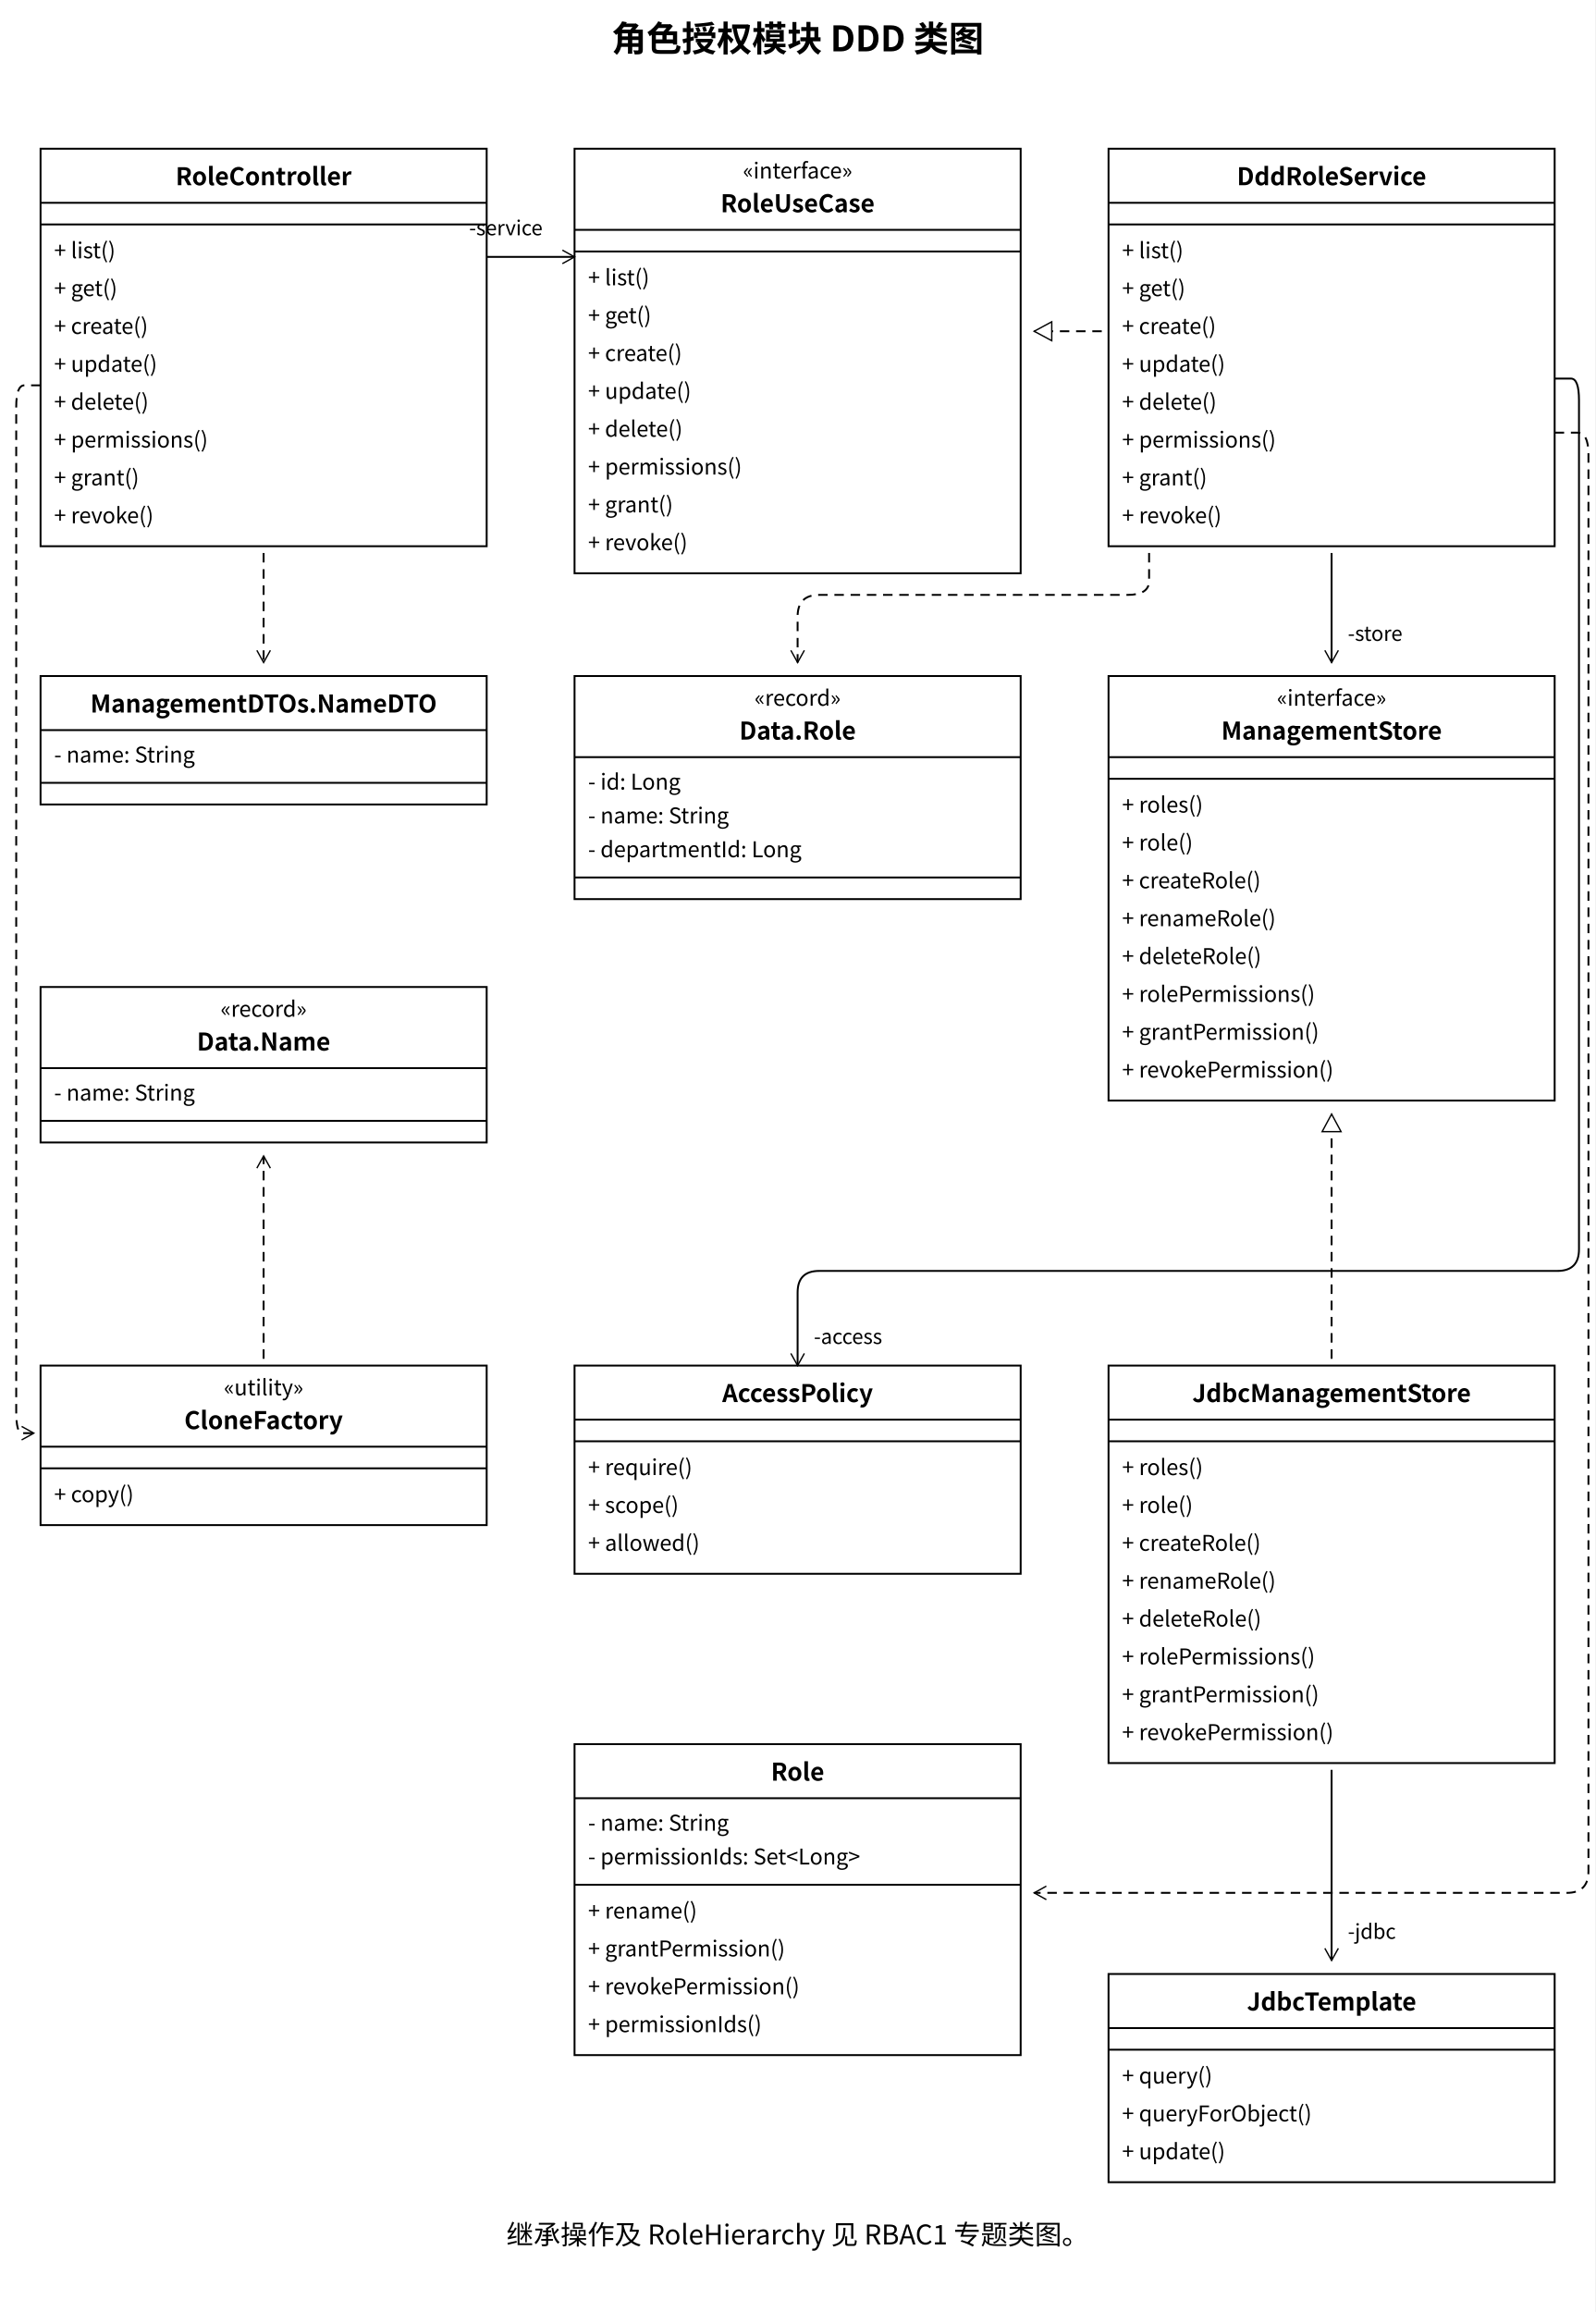
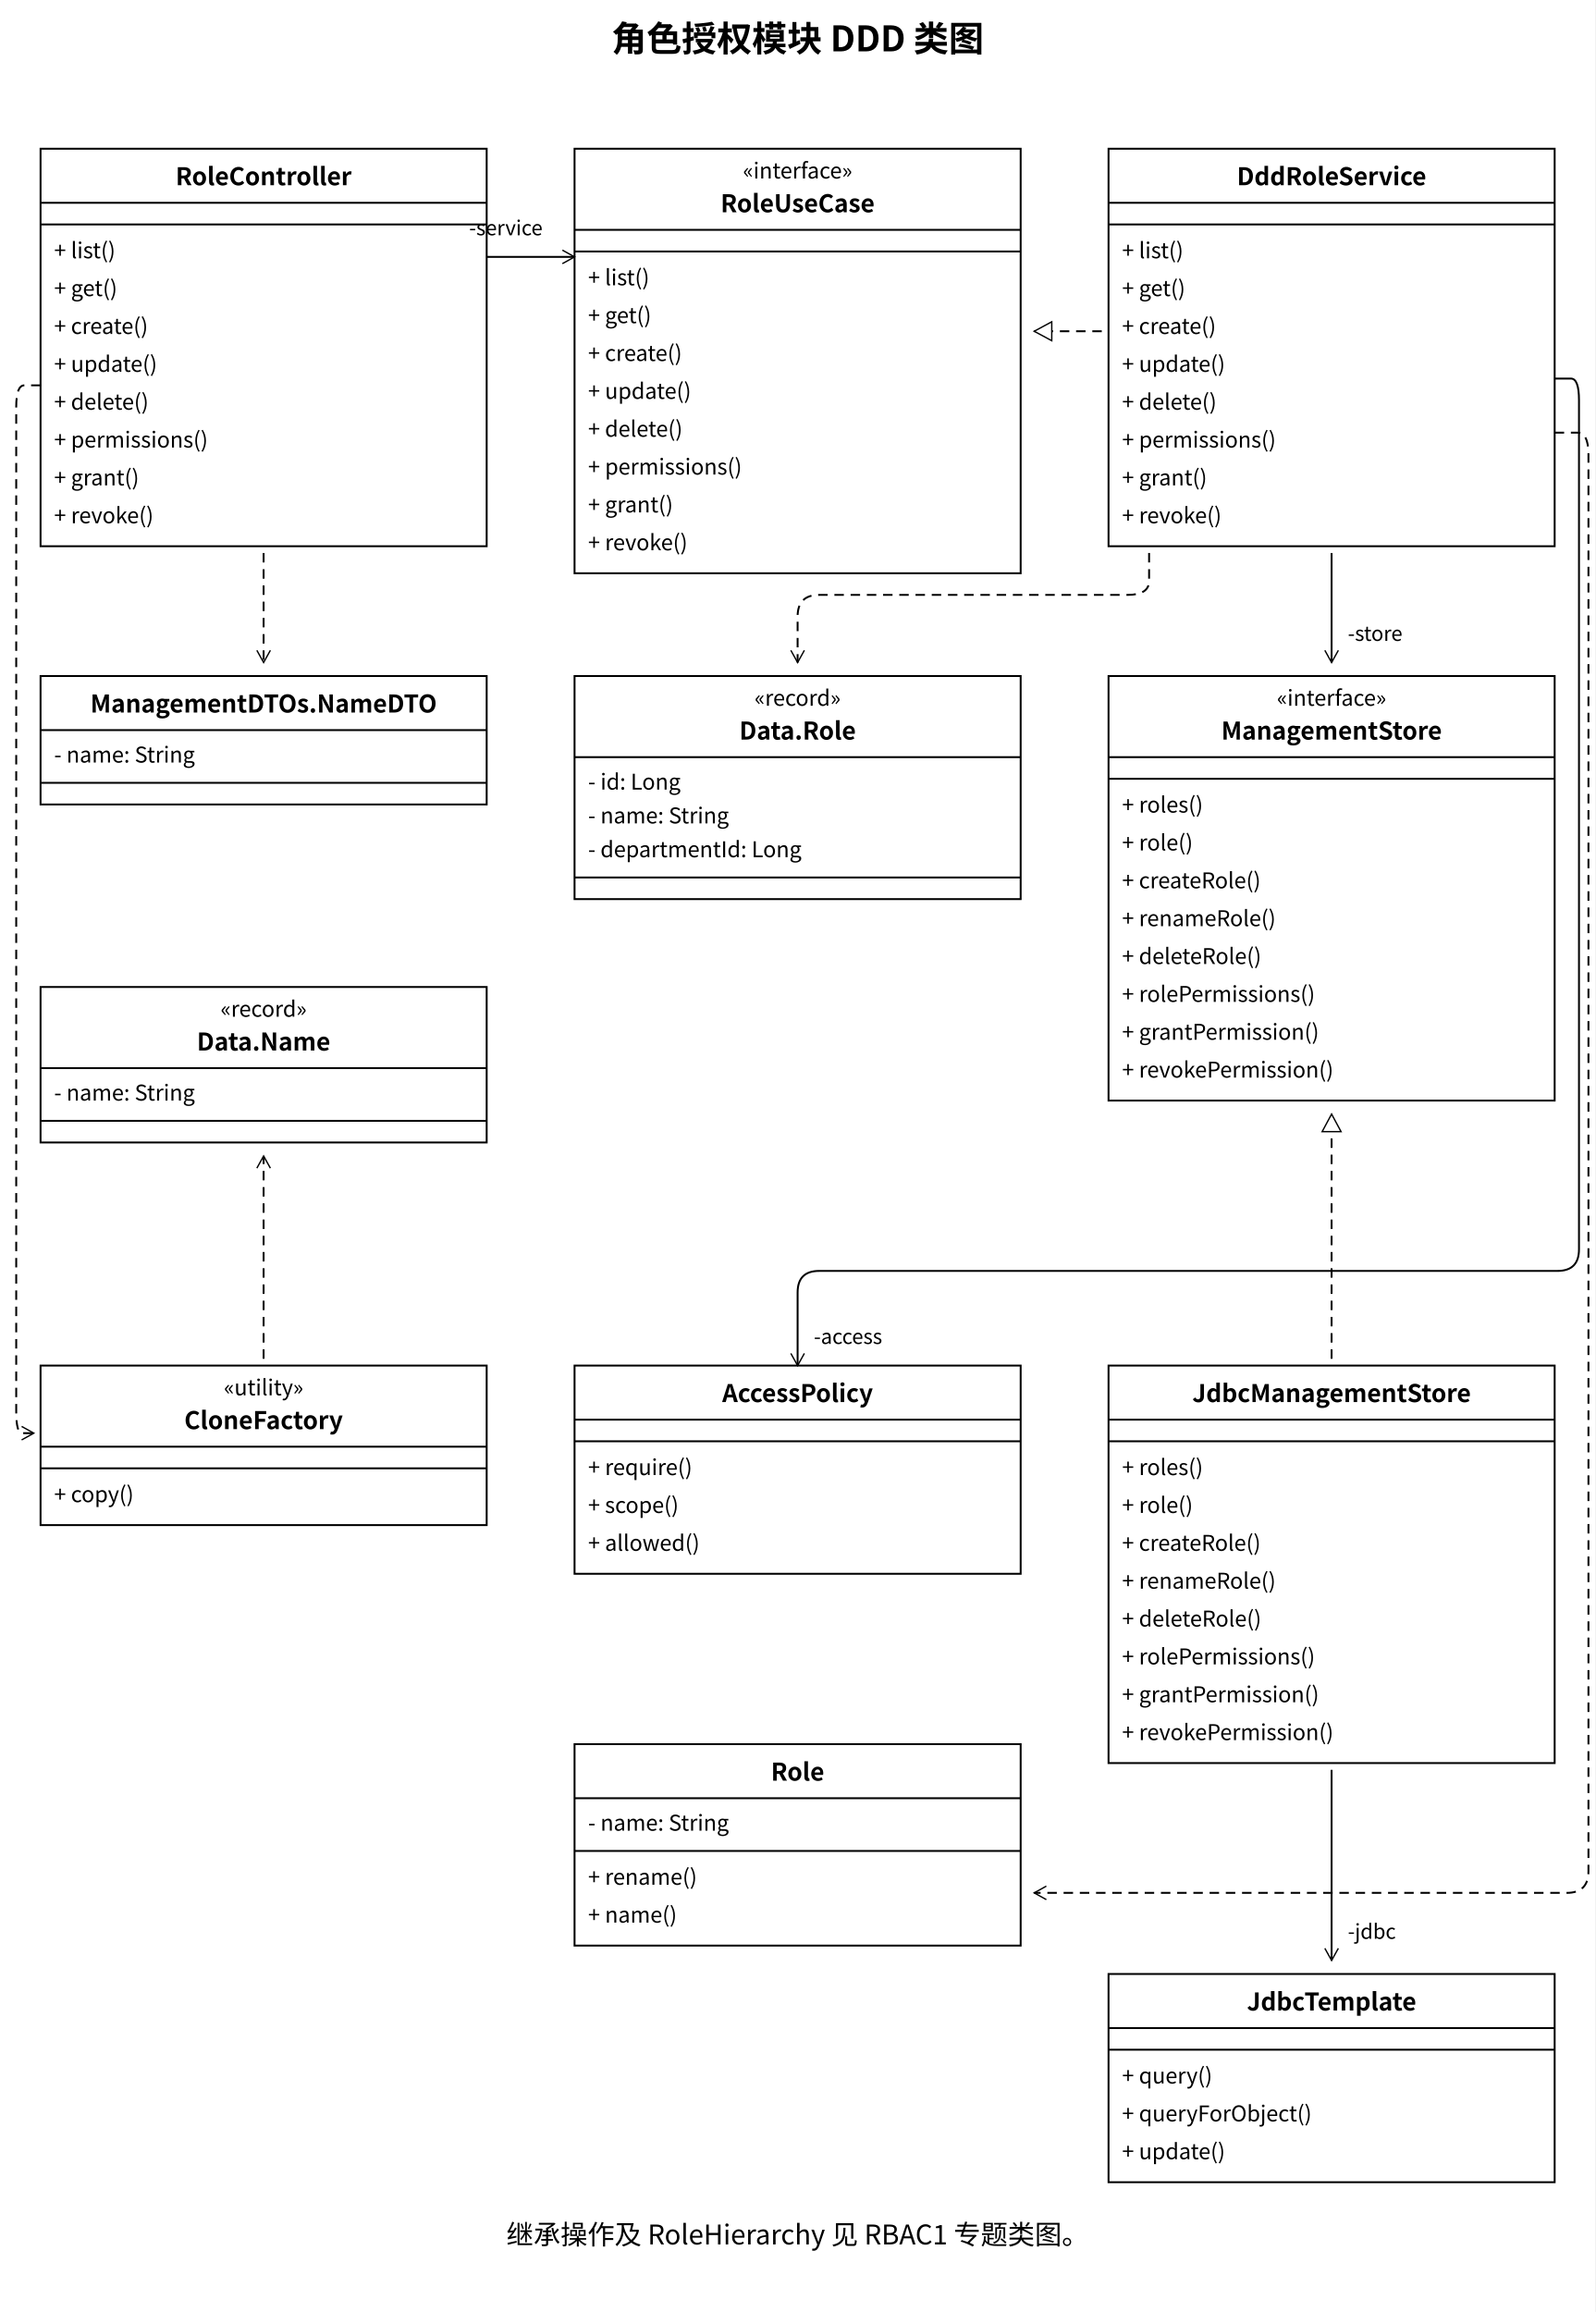
<svg xmlns="http://www.w3.org/2000/svg" width="1180" height="1710" viewBox="0 0 1180 1710">
  <style>text{font-family:'PingFang SC','Microsoft YaHei','Noto Sans CJK SC',system-ui,sans-serif;fill:black}</style>
  <defs>
    <marker id="open" markerWidth="12" markerHeight="12" refX="10" refY="6" orient="auto" markerUnits="userSpaceOnUse">
      <path d="M1,1 L10,6 L1,11" fill="none" stroke="black" />
    </marker>
    <marker id="filled" markerWidth="12" markerHeight="12" refX="10" refY="6" orient="auto" markerUnits="userSpaceOnUse">
      <path d="M1,1 L10,6 L1,11 Z" fill="black" />
    </marker>
    <marker id="triangle" markerWidth="16" markerHeight="16" refX="14" refY="8" orient="auto" markerUnits="userSpaceOnUse">
      <path d="M1,1 L14,8 L1,15 Z" fill="white" stroke="black" />
    </marker>
  </defs>
  <rect width="100%" height="100%" fill="white" />
  <text x="590.0" y="38" font-size="26" text-anchor="middle" font-weight="600">角色授权模块 DDD 类图</text>
  <rect x="30" y="110" width="330" height="294" rx="0" fill="white" stroke="black" stroke-width="1.4" />
  <text x="195.0" y="137" font-size="18" text-anchor="middle" font-weight="600">RoleController</text>
  <path d="M 30,150 L 360,150" fill="none" stroke="black" stroke-width="1.4" />
  <path d="M 30,166 L 360,166" fill="none" stroke="black" stroke-width="1.4" />
  <text x="40" y="191" font-size="16" text-anchor="start" font-weight="400">+ list()</text>
  <text x="40" y="219" font-size="16" text-anchor="start" font-weight="400">+ get()</text>
  <text x="40" y="247" font-size="16" text-anchor="start" font-weight="400">+ create()</text>
  <text x="40" y="275" font-size="16" text-anchor="start" font-weight="400">+ update()</text>
  <text x="40" y="303" font-size="16" text-anchor="start" font-weight="400">+ delete()</text>
  <text x="40" y="331" font-size="16" text-anchor="start" font-weight="400">+ permissions()</text>
  <text x="40" y="359" font-size="16" text-anchor="start" font-weight="400">+ grant()</text>
  <text x="40" y="387" font-size="16" text-anchor="start" font-weight="400">+ revoke()</text>
  <rect x="425" y="110" width="330" height="314" rx="0" fill="white" stroke="black" stroke-width="1.4" />
  <text x="590.0" y="132" font-size="16" text-anchor="middle" font-weight="400">«interface»</text>
  <text x="590.0" y="157" font-size="18" text-anchor="middle" font-weight="600">RoleUseCase</text>
  <path d="M 425,170 L 755,170" fill="none" stroke="black" stroke-width="1.4" />
  <path d="M 425,186 L 755,186" fill="none" stroke="black" stroke-width="1.4" />
  <text x="435" y="211" font-size="16" text-anchor="start" font-weight="400">+ list()</text>
  <text x="435" y="239" font-size="16" text-anchor="start" font-weight="400">+ get()</text>
  <text x="435" y="267" font-size="16" text-anchor="start" font-weight="400">+ create()</text>
  <text x="435" y="295" font-size="16" text-anchor="start" font-weight="400">+ update()</text>
  <text x="435" y="323" font-size="16" text-anchor="start" font-weight="400">+ delete()</text>
  <text x="435" y="351" font-size="16" text-anchor="start" font-weight="400">+ permissions()</text>
  <text x="435" y="379" font-size="16" text-anchor="start" font-weight="400">+ grant()</text>
  <text x="435" y="407" font-size="16" text-anchor="start" font-weight="400">+ revoke()</text>
  <rect x="820" y="110" width="330" height="294" rx="0" fill="white" stroke="black" stroke-width="1.4" />
  <text x="985.0" y="137" font-size="18" text-anchor="middle" font-weight="600">DddRoleService</text>
  <path d="M 820,150 L 1150,150" fill="none" stroke="black" stroke-width="1.4" />
  <path d="M 820,166 L 1150,166" fill="none" stroke="black" stroke-width="1.4" />
  <text x="830" y="191" font-size="16" text-anchor="start" font-weight="400">+ list()</text>
  <text x="830" y="219" font-size="16" text-anchor="start" font-weight="400">+ get()</text>
  <text x="830" y="247" font-size="16" text-anchor="start" font-weight="400">+ create()</text>
  <text x="830" y="275" font-size="16" text-anchor="start" font-weight="400">+ update()</text>
  <text x="830" y="303" font-size="16" text-anchor="start" font-weight="400">+ delete()</text>
  <text x="830" y="331" font-size="16" text-anchor="start" font-weight="400">+ permissions()</text>
  <text x="830" y="359" font-size="16" text-anchor="start" font-weight="400">+ grant()</text>
  <text x="830" y="387" font-size="16" text-anchor="start" font-weight="400">+ revoke()</text>
  <path d="M 360,190 L 425,190" fill="none" stroke="black" stroke-width="1.4" marker-end="url(#open)" />
  <text x="347" y="174" font-size="15" text-anchor="start" font-weight="400">-service</text>
  <path d="M 815,245 L 765,245" fill="none" stroke="black" stroke-width="1.4" stroke-dasharray="7 5" marker-end="url(#triangle)" />
  <rect x="30" y="500" width="330" height="95" rx="0" fill="white" stroke="black" stroke-width="1.4" />
  <text x="195.0" y="527" font-size="18" text-anchor="middle" font-weight="600">ManagementDTOs.NameDTO</text>
  <path d="M 30,540 L 360,540" fill="none" stroke="black" stroke-width="1.4" />
  <text x="40" y="564" font-size="16" text-anchor="start" font-weight="400">- name: String</text>
  <path d="M 30,579 L 360,579" fill="none" stroke="black" stroke-width="1.4" />
  <rect x="425" y="500" width="330" height="165" rx="0" fill="white" stroke="black" stroke-width="1.4" />
  <text x="590.0" y="522" font-size="16" text-anchor="middle" font-weight="400">«record»</text>
  <text x="590.0" y="547" font-size="18" text-anchor="middle" font-weight="600">Data.Role</text>
  <path d="M 425,560 L 755,560" fill="none" stroke="black" stroke-width="1.4" />
  <text x="435" y="584" font-size="16" text-anchor="start" font-weight="400">- id: Long</text>
  <text x="435" y="609" font-size="16" text-anchor="start" font-weight="400">- name: String</text>
  <text x="435" y="634" font-size="16" text-anchor="start" font-weight="400">- departmentId: Long</text>
  <path d="M 425,649 L 755,649" fill="none" stroke="black" stroke-width="1.4" />
  <rect x="820" y="500" width="330" height="314" rx="0" fill="white" stroke="black" stroke-width="1.4" />
  <text x="985.0" y="522" font-size="16" text-anchor="middle" font-weight="400">«interface»</text>
  <text x="985.0" y="547" font-size="18" text-anchor="middle" font-weight="600">ManagementStore</text>
  <path d="M 820,560 L 1150,560" fill="none" stroke="black" stroke-width="1.4" />
  <path d="M 820,576 L 1150,576" fill="none" stroke="black" stroke-width="1.4" />
  <text x="830" y="601" font-size="16" text-anchor="start" font-weight="400">+ roles()</text>
  <text x="830" y="629" font-size="16" text-anchor="start" font-weight="400">+ role()</text>
  <text x="830" y="657" font-size="16" text-anchor="start" font-weight="400">+ createRole()</text>
  <text x="830" y="685" font-size="16" text-anchor="start" font-weight="400">+ renameRole()</text>
  <text x="830" y="713" font-size="16" text-anchor="start" font-weight="400">+ deleteRole()</text>
  <text x="830" y="741" font-size="16" text-anchor="start" font-weight="400">+ rolePermissions()</text>
  <text x="830" y="769" font-size="16" text-anchor="start" font-weight="400">+ grantPermission()</text>
  <text x="830" y="797" font-size="16" text-anchor="start" font-weight="400">+ revokePermission()</text>
  <path d="M 850,409 L 850.0,429.667 Q 850,440 834.0,440.0 L 606.0,440.0 Q 590,440 590.0,456.0 L 590,490" fill="none" stroke="black" stroke-width="1.4" stroke-dasharray="7 5" marker-end="url(#open)" />
  <path d="M 985,409 L 985,490" fill="none" stroke="black" stroke-width="1.4" marker-end="url(#open)" />
  <text x="997" y="474" font-size="15" text-anchor="start" font-weight="400">-store</text>
  <rect x="30" y="730" width="330" height="115" rx="0" fill="white" stroke="black" stroke-width="1.4" />
  <text x="195.0" y="752" font-size="16" text-anchor="middle" font-weight="400">«record»</text>
  <text x="195.0" y="777" font-size="18" text-anchor="middle" font-weight="600">Data.Name</text>
  <path d="M 30,790 L 360,790" fill="none" stroke="black" stroke-width="1.4" />
  <text x="40" y="814" font-size="16" text-anchor="start" font-weight="400">- name: String</text>
  <path d="M 30,829 L 360,829" fill="none" stroke="black" stroke-width="1.4" />
  <rect x="30" y="1010" width="330" height="118" rx="0" fill="white" stroke="black" stroke-width="1.4" />
  <text x="195.0" y="1032" font-size="16" text-anchor="middle" font-weight="400">«utility»</text>
  <text x="195.0" y="1057" font-size="18" text-anchor="middle" font-weight="600">CloneFactory</text>
  <path d="M 30,1070 L 360,1070" fill="none" stroke="black" stroke-width="1.4" />
  <path d="M 30,1086 L 360,1086" fill="none" stroke="black" stroke-width="1.4" />
  <text x="40" y="1111" font-size="16" text-anchor="start" font-weight="400">+ copy()</text>
  <rect x="425" y="1010" width="330" height="154" rx="0" fill="white" stroke="black" stroke-width="1.4" />
  <text x="590.0" y="1037" font-size="18" text-anchor="middle" font-weight="600">AccessPolicy</text>
  <path d="M 425,1050 L 755,1050" fill="none" stroke="black" stroke-width="1.4" />
  <path d="M 425,1066 L 755,1066" fill="none" stroke="black" stroke-width="1.4" />
  <text x="435" y="1091" font-size="16" text-anchor="start" font-weight="400">+ require()</text>
  <text x="435" y="1119" font-size="16" text-anchor="start" font-weight="400">+ scope()</text>
  <text x="435" y="1147" font-size="16" text-anchor="start" font-weight="400">+ allowed()</text>
  <rect x="820" y="1010" width="330" height="294" rx="0" fill="white" stroke="black" stroke-width="1.4" />
  <text x="985.0" y="1037" font-size="18" text-anchor="middle" font-weight="600">JdbcManagementStore</text>
  <path d="M 820,1050 L 1150,1050" fill="none" stroke="black" stroke-width="1.4" />
  <path d="M 820,1066 L 1150,1066" fill="none" stroke="black" stroke-width="1.4" />
  <text x="830" y="1091" font-size="16" text-anchor="start" font-weight="400">+ roles()</text>
  <text x="830" y="1119" font-size="16" text-anchor="start" font-weight="400">+ role()</text>
  <text x="830" y="1147" font-size="16" text-anchor="start" font-weight="400">+ createRole()</text>
  <text x="830" y="1175" font-size="16" text-anchor="start" font-weight="400">+ renameRole()</text>
  <text x="830" y="1203" font-size="16" text-anchor="start" font-weight="400">+ deleteRole()</text>
  <text x="830" y="1231" font-size="16" text-anchor="start" font-weight="400">+ rolePermissions()</text>
  <text x="830" y="1259" font-size="16" text-anchor="start" font-weight="400">+ grantPermission()</text>
  <text x="830" y="1287" font-size="16" text-anchor="start" font-weight="400">+ revokePermission()</text>
  <path d="M 985,1005 L 985,824" fill="none" stroke="black" stroke-width="1.4" stroke-dasharray="7 5" marker-end="url(#triangle)" />
  <path d="M 30,285 L 18.0,285.0 Q 12,285 12.0,301.0 L 12.0,1044.0 Q 12,1060 16.333,1060.0 L 25,1060" fill="none" stroke="black" stroke-width="1.4" stroke-dasharray="7 5" marker-end="url(#open)" />
  <path d="M 195,409 L 195,490" fill="none" stroke="black" stroke-width="1.4" stroke-dasharray="7 5" marker-end="url(#open)" />
  <path d="M 195,1005 L 195,855" fill="none" stroke="black" stroke-width="1.4" stroke-dasharray="7 5" marker-end="url(#open)" />
  <path d="M 1150,280 L 1162.0,280.0 Q 1168,280 1168.0,296.0 L 1168.0,924.0 Q 1168,940 1152.0,940.0 L 606.0,940.0 Q 590,940 590.0,956.0 L 590,1010" fill="none" stroke="black" stroke-width="1.4" marker-end="url(#open)" />
  <text x="602" y="994" font-size="15" text-anchor="start" font-weight="400">-access</text>
-   <rect x="425" y="1290" width="330" height="230" rx="0" fill="white" stroke="black" stroke-width="1.4" />
+   <rect x="425" y="1290" width="330" height="149" rx="0" fill="white" stroke="black" stroke-width="1.4" />
  <text x="590.0" y="1317" font-size="18" text-anchor="middle" font-weight="600">Role</text>
  <path d="M 425,1330 L 755,1330" fill="none" stroke="black" stroke-width="1.4" />
  <text x="435" y="1354" font-size="16" text-anchor="start" font-weight="400">- name: String</text>
-   <text x="435" y="1379" font-size="16" text-anchor="start" font-weight="400">- permissionIds: Set&lt;Long&gt;</text>
-   <path d="M 425,1394 L 755,1394" fill="none" stroke="black" stroke-width="1.4" />
-   <text x="435" y="1419" font-size="16" text-anchor="start" font-weight="400">+ rename()</text>
-   <text x="435" y="1447" font-size="16" text-anchor="start" font-weight="400">+ grantPermission()</text>
-   <text x="435" y="1475" font-size="16" text-anchor="start" font-weight="400">+ revokePermission()</text>
-   <text x="435" y="1503" font-size="16" text-anchor="start" font-weight="400">+ permissionIds()</text>
+   <path d="M 425,1369 L 755,1369" fill="none" stroke="black" stroke-width="1.4" />
+   <text x="435" y="1394" font-size="16" text-anchor="start" font-weight="400">+ rename()</text>
+   <text x="435" y="1422" font-size="16" text-anchor="start" font-weight="400">+ name()</text>
  <path d="M 1150,320 L 1166.667,320.0 Q 1175,320 1175.0,336.0 L 1175.0,1384.0 Q 1175,1400 1159.0,1400.0 L 765,1400" fill="none" stroke="black" stroke-width="1.4" stroke-dasharray="7 5" marker-end="url(#open)" />
  <rect x="820" y="1460" width="330" height="154" rx="0" fill="white" stroke="black" stroke-width="1.4" />
  <text x="985.0" y="1487" font-size="18" text-anchor="middle" font-weight="600">JdbcTemplate</text>
  <path d="M 820,1500 L 1150,1500" fill="none" stroke="black" stroke-width="1.4" />
  <path d="M 820,1516 L 1150,1516" fill="none" stroke="black" stroke-width="1.4" />
  <text x="830" y="1541" font-size="16" text-anchor="start" font-weight="400">+ query()</text>
  <text x="830" y="1569" font-size="16" text-anchor="start" font-weight="400">+ queryForObject()</text>
  <text x="830" y="1597" font-size="16" text-anchor="start" font-weight="400">+ update()</text>
  <path d="M 985,1309 L 985,1450" fill="none" stroke="black" stroke-width="1.4" marker-end="url(#open)" />
  <text x="997" y="1434" font-size="15" text-anchor="start" font-weight="400">-jdbc</text>
  <text x="590" y="1660" font-size="20" text-anchor="middle" font-weight="400">继承操作及 RoleHierarchy 见 RBAC1 专题类图。</text>
</svg>
